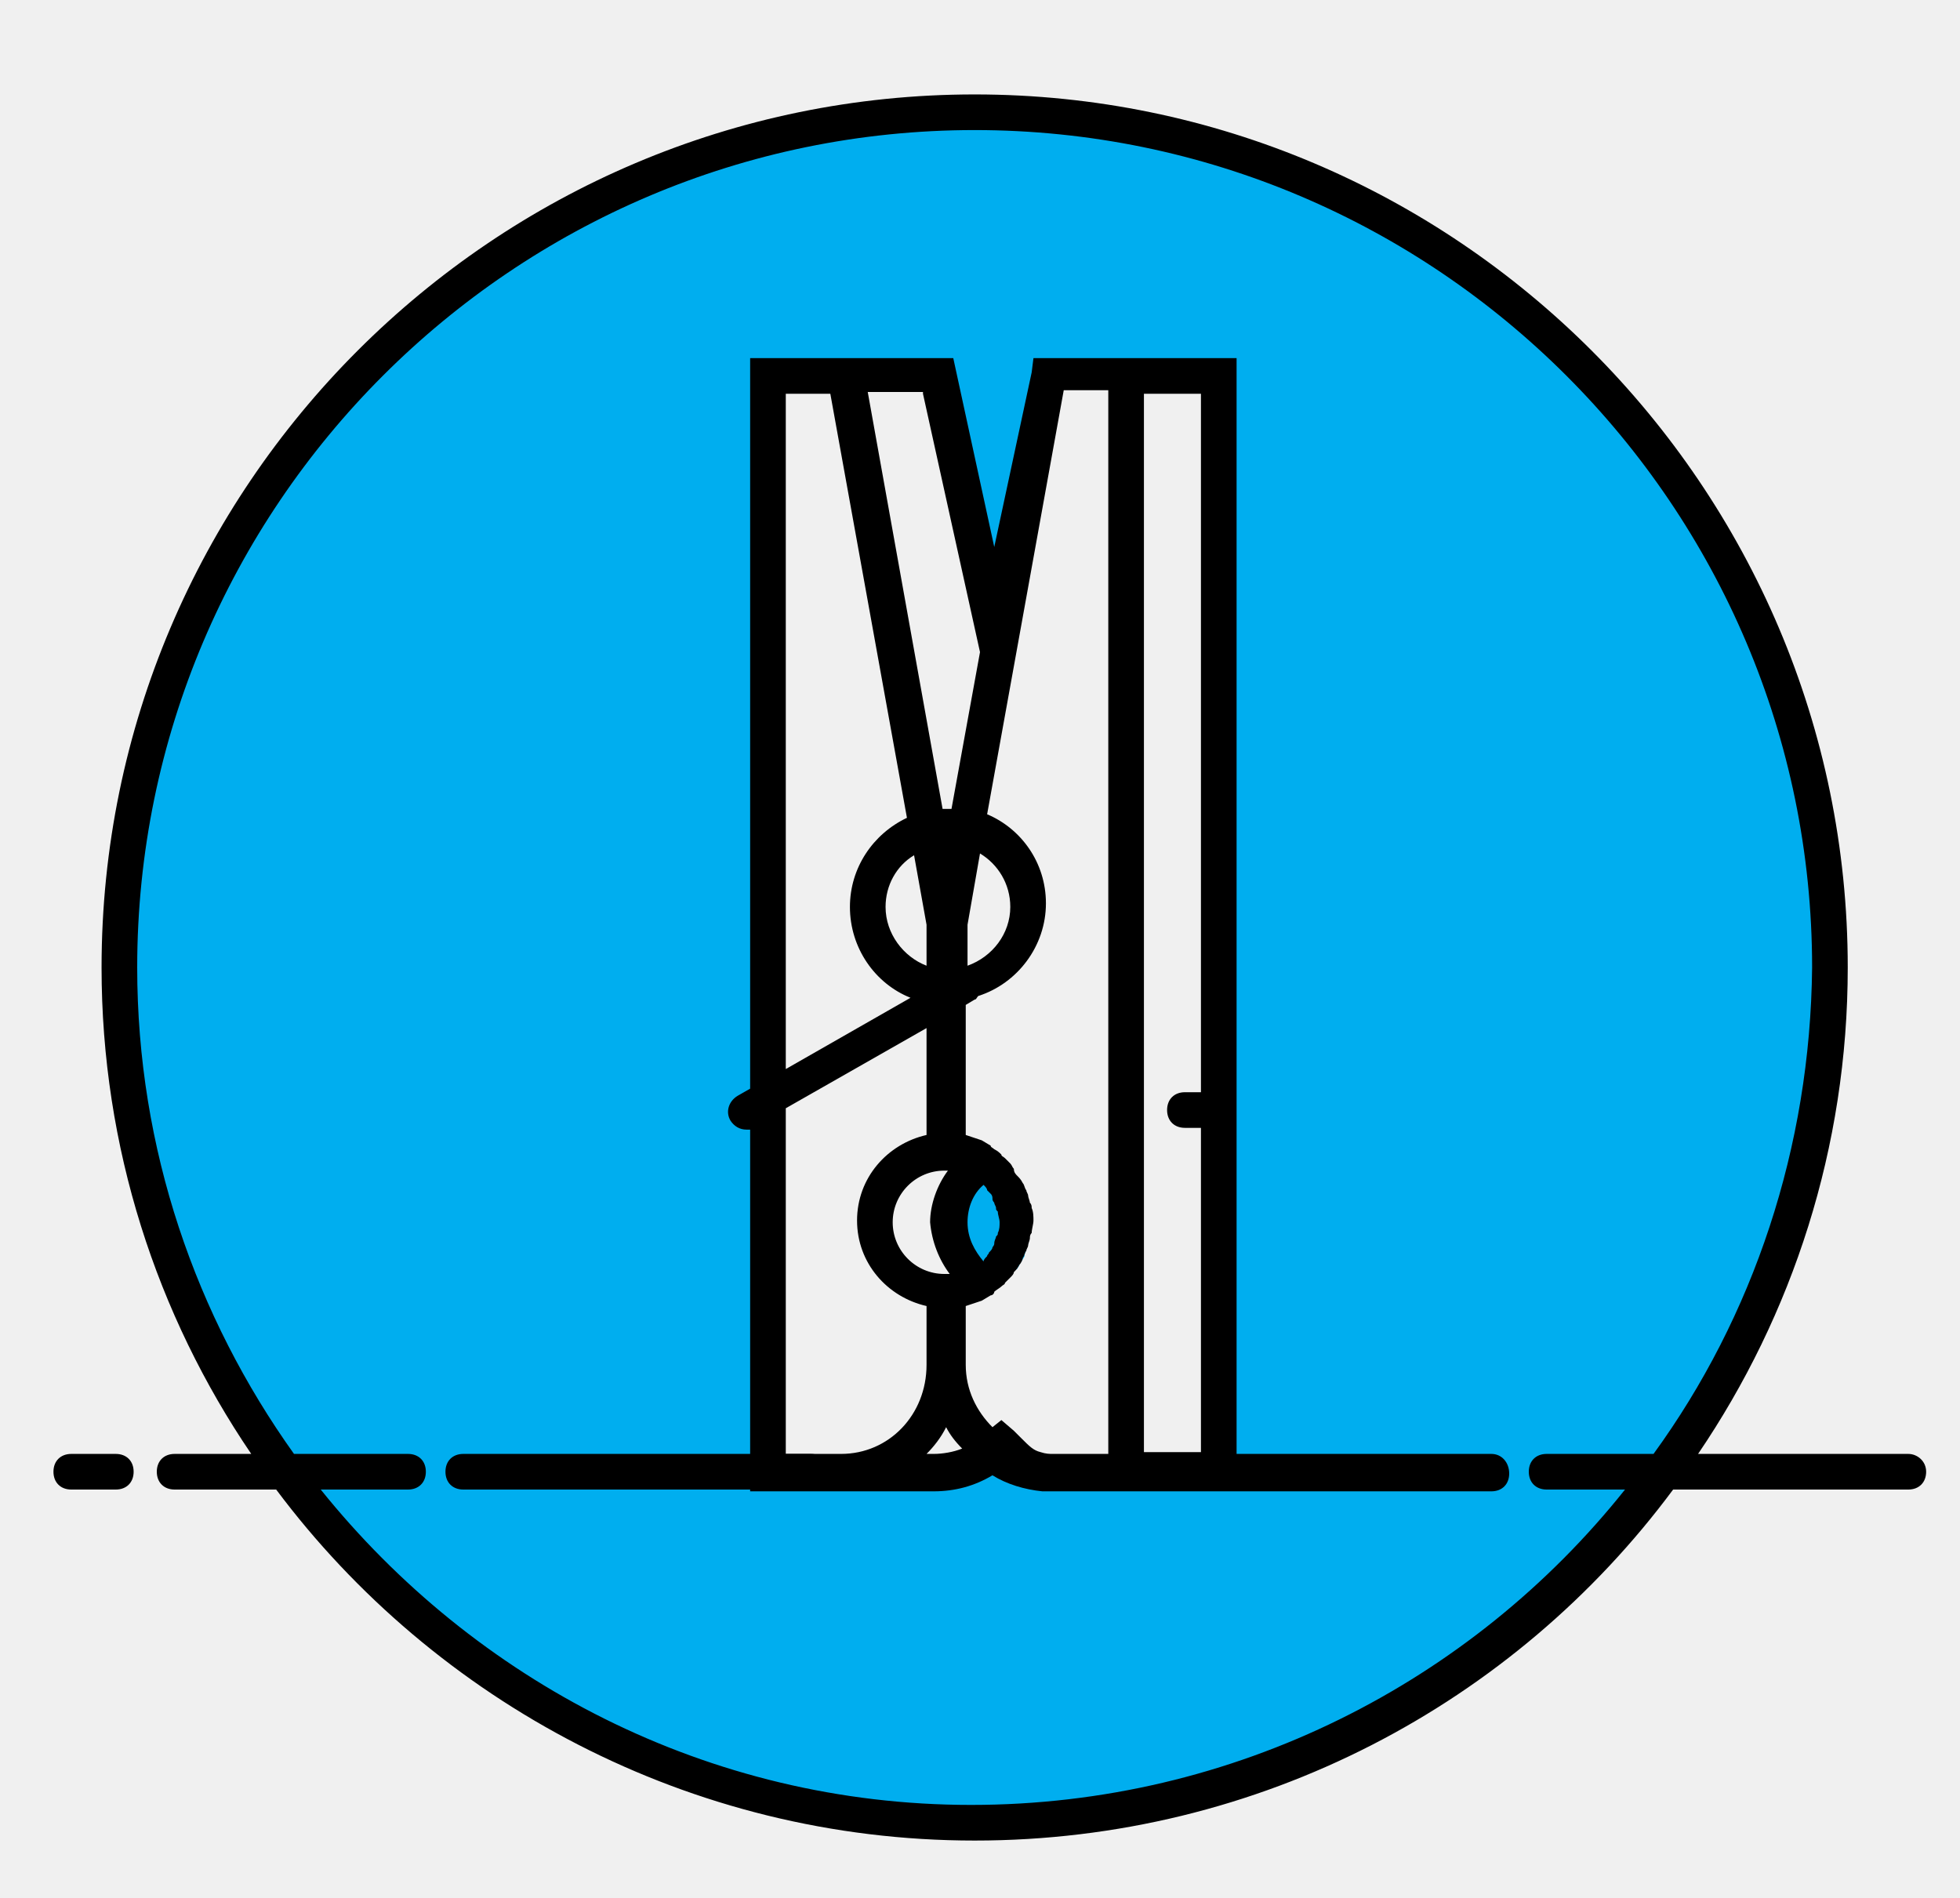
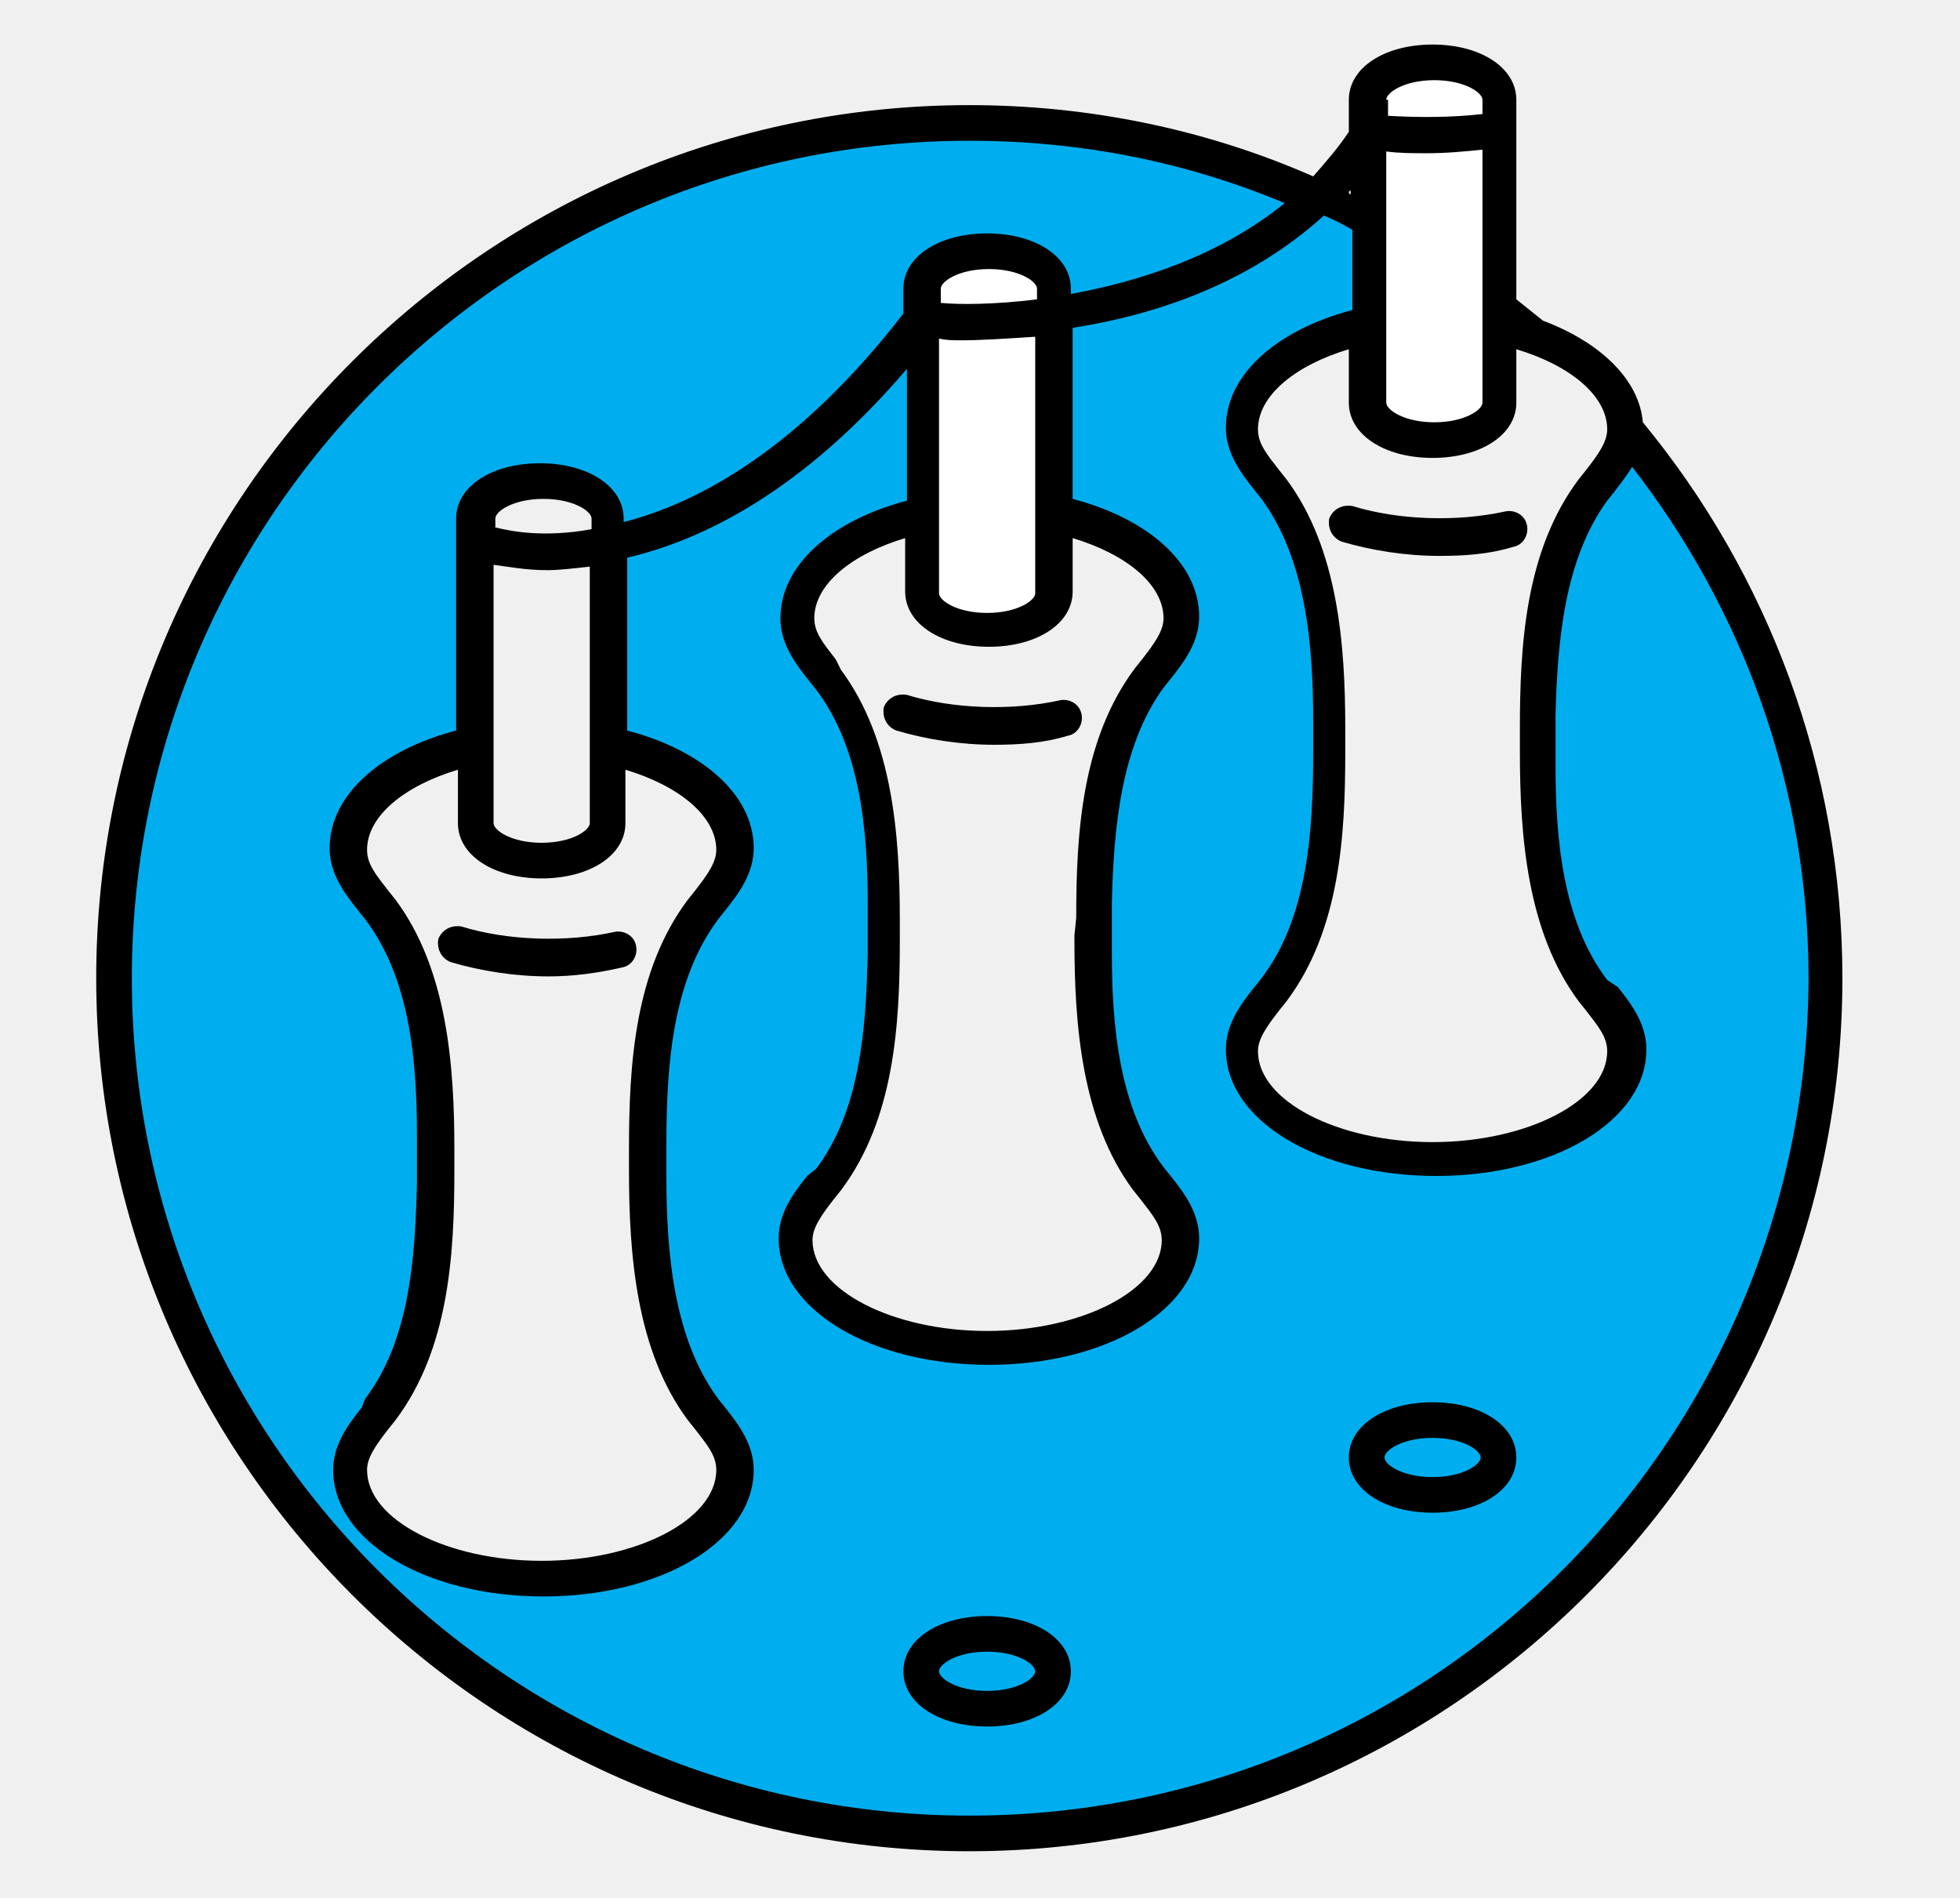
<svg xmlns="http://www.w3.org/2000/svg" version="1.1" id="Layer_1" x="0px" y="0px" viewBox="0 0 110 106.5" enable-background="new 0 0 110 106.5" xml:space="preserve">
+   <path fill="#00AEEF" d="M91.2,24.1C91.2,24.1,91.2,24.1,91.2,24.1c0,1.2-0.9,2.2-1.8,3.4c-2.8,3.7-3.1,8.8-3.1,13.7h0  c0,0,0,0.7,0,0.7h0c0,4.9,0.4,10,3.1,13.7c0.9,1.2,1.8,2.1,1.8,3.3c0,3.4-4.8,6.1-10.8,6.1s-10.8-2.7-10.8-6.1  c0-1.2,0.9-2.2,1.8-3.3c2.8-3.7,3.1-8.8,3.1-13.7h0c0,0,0-0.7,0-0.7h0c0-4.9-0.4-10-3.1-13.7c-0.9-1.2-1.8-2.1-1.8-3.3  c0-2.6,3-4.9,7.1-5.8v-5.9c-6.7-3.5-14.3-5.5-22.3-5.5c-26.5,0-48,21.5-48,48c0,26.5,21.5,48,48,48c26.5,0,48-21.5,48-48  C102.4,43.2,98.2,32.4,91.2,24.1z M36.3,64.7c0,0,0,0.7,0,0.7h0c0,4.9,0.4,10,3.1,13.7c0.9,1.2,1.8,2.1,1.8,3.3  c0,3.4-4.8,6.1-10.8,6.1s-10.8-2.7-10.8-6.1c0-1.2,0.9-2.2,1.8-3.3c2.8-3.7,3.1-8.8,3.1-13.7h0c0,0,0-0.7,0-0.7h0  c0-4.9-0.4-10-3.1-13.7c-0.9-1.2-1.8-2.1-1.8-3.3c0-2.6,3-4.9,7.1-5.8V29.2c0-1.2,1.6-2.1,3.7-2.1c2,0,3.7,0.9,3.7,2.1v12.7  c4.1,0.9,7.1,3.1,7.1,5.8c0,1.2-0.9,2.2-1.8,3.3C36.7,54.7,36.3,59.8,36.3,64.7L36.3,64.7z M61.3,51.7c0,0,0,0.7,0,0.7h0  c0,4.9,0.4,10,3.1,13.7c0.9,1.2,1.8,2.1,1.8,3.3c0,3.4-4.8,6.1-10.8,6.1s-10.8-2.7-10.8-6.1c0-1.2,0.9-2.2,1.8-3.3  c2.8-3.7,3.1-8.8,3.1-13.7h0c0,0,0-0.7,0-0.7h0c0-4.9-0.4-10-3.1-13.7c-0.9-1.2-1.8-2.1-1.8-3.3c0-3.4,4.8-6.1,10.8-6.1  s10.8,2.7,10.8,6.1c0,1.2-0.9,2.2-1.8,3.3C61.7,41.7,61.3,46.8,61.3,51.7L61.3,51.7z" />
+   <path fill="#00AEEF" d="M86.2,18.9c-0.7-0.6-1.4-1.2-2.1-1.7v1.1C84.8,18.5,85.5,18.7,86.2,18.9z" />
  <g>
-     <path fill="#00AEEF" d="M55.3,6.2c-26.5,0-48,21.5-48,48c0,26.5,21.5,48,48,48s48-21.5,48-48C103.3,27.7,81.8,6.2,55.3,6.2z    M69,82.6h-5.1c0,0-0.1,0-0.1,0v0v0h-4.1c-0.1,0-0.2,0-0.3,0c-1.2-0.1-2.2-0.4-3.1-1.1c-0.9,0.7-2.1,1.1-3.3,1.1h-5.1v0   c0,0-0.1,0-0.1,0h-4.1V21.1h4.2H48h5.2l3.1,14.2l3.1-14.2l0,0h4.3v0H69V82.6z" />
-     <path fill="#00AEEF" d="M57.7,67.8c0-0.2-0.1-0.4-0.2-0.6c0,0,0,0,0-0.1c-0.1-0.2-0.2-0.4-0.3-0.5c0-0.1-0.1-0.1-0.1-0.2   c-0.1-0.2-0.2-0.3-0.4-0.4c0-0.1-0.1-0.1-0.2-0.1c-0.1-0.1-0.2-0.2-0.4-0.3c-0.1,0-0.1-0.1-0.2-0.1c0,0-0.1,0-0.1-0.1   c-1.1,0.7-1.9,1.9-1.9,3.4c0,1.4,0.8,2.7,1.9,3.4c0,0,0.1,0,0.1-0.1c0.1,0,0.1-0.1,0.2-0.1c0.1-0.1,0.3-0.2,0.4-0.3   c0.1,0,0.1-0.1,0.2-0.1c0.1-0.1,0.2-0.3,0.4-0.4c0-0.1,0.1-0.1,0.1-0.2c0.1-0.2,0.2-0.3,0.3-0.5c0,0,0,0,0-0.1   c0.1-0.2,0.1-0.4,0.2-0.6c0-0.1,0-0.1,0-0.2c0-0.2,0.1-0.5,0.1-0.7c0,0,0,0,0,0c0-0.2,0-0.5-0.1-0.7C57.7,67.9,57.7,67.8,57.7,67.8   z" />
+     <path fill="#FFFFFF" d="M34.7,53.3c-1.2,0.3-2.6,0.4-4,0.4c-1.9,0-3.7-0.3-5.2-0.8" />
+     <path d="M30.8,54.8c-1.9,0-3.8-0.3-5.5-0.8c-0.5-0.2-0.8-0.7-0.7-1.3c0.2-0.5,0.7-0.8,1.3-0.7c2.6,0.8,5.9,0.9,8.6,0.3   c0.5-0.1,1.1,0.2,1.2,0.8c0.1,0.5-0.2,1.1-0.8,1.2C33.6,54.6,32.2,54.8,30.8,54.8z" />
  </g>
-   <path d="M45.5,83.6H26c-0.6,0-1-0.4-1-1s0.4-1,1-1h19.5c0.6,0,1,0.4,1,1S46.1,83.6,45.5,83.6z" />
-   <path d="M6.5,83.6H4c-0.6,0-1-0.4-1-1s0.4-1,1-1h2.5c0.6,0,1,0.4,1,1S7.1,83.6,6.5,83.6z" />
-   <path d="M107.1,81.6H95.3c5.3-7.8,8.4-17.2,8.4-27.3c0-27-22-49-49-49s-49,22-49,49c0,10.1,3.1,19.5,8.4,27.3H9.8c-0.6,0-1,0.4-1,1  s0.4,1,1,1h5.7c8.9,11.9,23.2,19.7,39.2,19.7s30.3-7.7,39.2-19.7h13.2c0.6,0,1-0.4,1-1S107.6,81.6,107.1,81.6z M92.8,81.6h-6  c-0.6,0-1,0.4-1,1s0.4,1,1,1h4.4c-8.6,10.8-21.9,17.7-36.7,17.7S26.6,94.3,18,83.6h4.9c0.6,0,1-0.4,1-1s-0.4-1-1-1h-6.4  c-5.5-7.7-8.8-17.1-8.8-27.3c0-25.9,21.1-47,47-47s47,21.1,47,47C101.6,64.4,98.4,73.9,92.8,81.6z" />
-   <path d="M83.7,81.6H69.4V20.1h-6.2v0H58l-0.1,0.8l-2.1,9.8l-2.3-10.6H42.1v41l-0.7,0.4c-0.5,0.3-0.7,0.9-0.4,1.4  c0.2,0.3,0.5,0.5,0.9,0.5c0.1,0,0.2,0,0.2,0v20.3h10.3c1.2,0,2.3-0.3,3.3-0.9c0.8,0.5,1.8,0.8,2.8,0.9c0.2,0,0.4,0,0.6,0h4.1h6.2  h14.3c0.6,0,1-0.4,1-1S84.3,81.6,83.7,81.6z M51.8,22.1L55,36.6l-1.6,8.8c-0.1,0-0.1,0-0.2,0c-0.1,0-0.2,0-0.3,0l-4.2-23.4H51.8z   M53.3,71.5C53.3,71.5,53.3,71.5,53.3,71.5l-0.3,0c-1.6,0-2.9-1.3-2.9-2.9s1.3-2.9,2.9-2.9h0.2c0,0,0,0,0,0c-0.6,0.8-1,1.9-1,2.9  C52.3,69.7,52.7,70.7,53.3,71.5z M52,51.9v2.3c-1.3-0.5-2.3-1.8-2.3-3.3c0-1.2,0.6-2.3,1.6-2.9L52,51.9z M54.3,54.2v-2.3l0.7-4  c1,0.6,1.7,1.7,1.7,3C56.7,52.4,55.7,53.7,54.3,54.2z M44.1,22.1h2.5l4.3,23.8c-1.9,0.9-3.2,2.8-3.2,5c0,2.3,1.4,4.3,3.4,5.1l-7,4  V22.1z M47.2,81.6h-3.1V62.2l7.9-4.5v6c-2.2,0.5-3.9,2.4-3.9,4.8s1.7,4.3,3.9,4.8v3.3C52,79.4,49.9,81.6,47.2,81.6z M52.4,81.6H52  c0.4-0.4,0.8-0.9,1.1-1.5c0.2,0.4,0.5,0.8,0.9,1.2C53.5,81.5,52.9,81.6,52.4,81.6z M62.2,81.6l-3.1,0c-0.2,0-0.4,0-0.7-0.1  c-0.4-0.1-0.6-0.3-1.1-0.8c-0.1-0.1-0.3-0.3-0.4-0.4l-0.7-0.6l-0.5,0.4c-0.9-0.9-1.5-2.1-1.5-3.5v-3.3c0.3-0.1,0.6-0.2,0.9-0.3l0,0  l0.5-0.3c0,0,0,0,0,0c0.1,0,0.2-0.1,0.2-0.2c0.1-0.1,0.3-0.2,0.4-0.3c0.1-0.1,0.2-0.1,0.2-0.2c0.1-0.1,0.2-0.2,0.3-0.3  c0.1-0.1,0.2-0.2,0.2-0.3c0.1-0.1,0.2-0.2,0.3-0.4c0.1-0.1,0.2-0.3,0.2-0.4c0.1-0.1,0.1-0.3,0.2-0.4c0-0.1,0.1-0.2,0.1-0.3  c0-0.1,0.1-0.3,0.1-0.4c0-0.1,0-0.2,0.1-0.3c0-0.2,0.1-0.5,0.1-0.7c0,0,0,0,0,0c0,0,0,0,0,0c0-0.2,0-0.5-0.1-0.7  c0-0.1,0-0.2-0.1-0.3c0-0.1-0.1-0.3-0.1-0.4c0-0.1-0.1-0.2-0.1-0.3c-0.1-0.1-0.1-0.3-0.2-0.4c-0.1-0.2-0.2-0.3-0.3-0.4  c-0.1-0.1-0.2-0.2-0.2-0.4c-0.1-0.1-0.1-0.2-0.2-0.3c-0.1-0.1-0.2-0.2-0.3-0.3c-0.1-0.1-0.2-0.1-0.2-0.2c-0.1-0.1-0.2-0.2-0.4-0.3  c-0.1-0.1-0.2-0.1-0.2-0.2c0,0,0,0,0,0l-0.5-0.3l0,0c-0.3-0.1-0.6-0.2-0.9-0.3v-7.3l0.5-0.3c0.1,0,0.1-0.1,0.2-0.2  c2.2-0.7,3.8-2.8,3.8-5.2c0-2.3-1.4-4.2-3.3-5l4.3-23.8h2.5V81.6z M54.3,68.6c0-0.8,0.3-1.6,0.9-2.1c0,0,0,0,0,0  c0.1,0.1,0.2,0.2,0.2,0.3c0.1,0.1,0.1,0.1,0.2,0.2c0.1,0.1,0.1,0.2,0.1,0.3c0,0.1,0.1,0.2,0.1,0.2c0,0.1,0.1,0.2,0.1,0.3  c0,0.1,0,0.1,0.1,0.2c0,0.2,0.1,0.4,0.1,0.6c0,0.2,0,0.4-0.1,0.6c0,0.1,0,0.1-0.1,0.2c0,0.1-0.1,0.2-0.1,0.4c0,0.1-0.1,0.2-0.1,0.2  c0,0.1-0.1,0.2-0.2,0.3c0,0.1-0.1,0.1-0.1,0.2c-0.1,0.1-0.2,0.2-0.2,0.3c0,0,0,0,0,0C54.7,70.2,54.3,69.5,54.3,68.6z M67.4,61.3  h-0.9c-0.6,0-1,0.4-1,1s0.4,1,1,1h0.9v18.2h-3.2V22.1h3.2V61.3z" />
+   <g>
+     <path fill="#FFFFFF" d="M59.7,40.4c-1.2,0.3-2.6,0.4-4,0.4c-1.9,0-3.7-0.3-5.2-0.8" />
+     <path d="M55.8,41.8c-1.9,0-3.8-0.3-5.5-0.8c-0.5-0.2-0.8-0.7-0.7-1.3c0.2-0.5,0.7-0.8,1.3-0.7c2.6,0.8,5.9,0.9,8.6,0.3   c0.5-0.1,1.1,0.2,1.2,0.8c0.1,0.5-0.2,1.1-0.8,1.2C58.6,41.7,57.2,41.8,55.8,41.8z" />
+   </g>
+   <path fill="#FFFFFF" d="M55.4,14.1c-2,0-3.7,0.9-3.7,2.1v17c0,1.2,1.6,2.1,3.7,2.1c2,0,3.7-0.9,3.7-2.1v-17  C59.1,15.1,57.5,14.1,55.4,14.1z" />
+   <path fill="#FFFFFF" d="M84.7,29.8c-1.2,0.3-2.6,0.4-4,0.4c-1.9,0-3.7-0.3-5.2-0.8" />
+   <path d="M80.8,31.2c-1.9,0-3.8-0.3-5.5-0.8c-0.5-0.2-0.8-0.7-0.7-1.3c0.2-0.5,0.7-0.8,1.3-0.7c2.6,0.8,5.9,0.9,8.6,0.3  c0.5-0.1,1.1,0.2,1.2,0.8c0.1,0.5-0.2,1.1-0.8,1.2C83.6,31.1,82.2,31.2,80.8,31.2z" />
+   <path fill="#FFFFFF" d="M80.4,3.6c-2,0-3.7,0.9-3.7,2.1v17c0,1.2,1.6,2.1,3.7,2.1c2,0,3.7-0.9,3.7-2.1v-17  C84.1,4.5,82.5,3.6,80.4,3.6z" />
+   <path d="M80.4,84.9c-2.7,0-4.7-1.3-4.7-3.1c0-1.8,2-3.1,4.7-3.1s4.7,1.3,4.7,3.1C85.1,83.6,83.1,84.9,80.4,84.9z M80.4,80.7  c-1.7,0-2.7,0.7-2.7,1.1s1,1.1,2.7,1.1s2.7-0.7,2.7-1.1S82.1,80.7,80.4,80.7z" />
+   <path d="M55.4,96.9c-2.7,0-4.7-1.3-4.7-3.1c0-1.8,2-3.1,4.7-3.1s4.7,1.3,4.7,3.1C60.1,95.6,58.1,96.9,55.4,96.9z M55.4,92.7  c-1.7,0-2.7,0.7-2.7,1.1s1,1.1,2.7,1.1c1.7,0,2.7-0.7,2.7-1.1S57.1,92.7,55.4,92.7z" />
+   <path d="M92.2,23.7c-0.2-2.4-2.4-4.5-5.6-5.7c-0.5-0.4-1-0.8-1.5-1.2V5.6c0-1.8-2-3.1-4.7-3.1s-4.7,1.3-4.7,3.1v1.8  c-0.6,0.9-1.3,1.7-2,2.5c-5.9-2.6-12.5-4-19.3-4c-27,0-49,22-49,49s22,49,49,49s49-22,49-49C103.4,43.1,99.2,32.2,92.2,23.7z   M85.3,41.9C85.3,41.9,85.3,41.9,85.3,41.9l0,0.3h0c0,4.7,0.4,10.1,3.3,14l0.4,0.5c0.7,0.9,1.2,1.5,1.2,2.3c0,2.8-4.5,5.1-9.8,5.1  s-9.8-2.3-9.8-5.1c0-0.7,0.5-1.4,1.2-2.3l0.4-0.5c3-4,3.3-9.3,3.3-14l0-1.3h0c0-4.7-0.4-10.1-3.3-14l-0.4-0.5  c-0.7-0.9-1.2-1.5-1.2-2.3c0-1.9,2.1-3.6,5.1-4.5v3c0,1.8,2,3.1,4.7,3.1s4.7-1.3,4.7-3.1v-3c3,0.9,5.1,2.6,5.1,4.5  c0,0.7-0.5,1.4-1.2,2.3l-0.4,0.5c-3,4-3.3,9.3-3.3,14h0L85.3,41.9z M77.8,5.6c0-0.4,1-1.1,2.7-1.1s2.7,0.7,2.7,1.1v0.8  c-1.7,0.2-3.6,0.2-5.3,0.1V5.6z M77.8,8.5c0.7,0.1,1.5,0.1,2.3,0.1c1.1,0,2.1-0.1,3.1-0.2v14.2c0,0.4-1,1.1-2.7,1.1  s-2.7-0.7-2.7-1.1V8.5z M75.8,10.7v0.2c0,0-0.1,0-0.1-0.1C75.7,10.8,75.7,10.7,75.8,10.7z M54.4,101.9c-25.9,0-47-21.1-47-47  s21.1-47,47-47c6.3,0,12.2,1.2,17.7,3.5c-3.7,3-8.2,4.4-12,5.1v-0.3c0-1.8-2-3.1-4.7-3.1s-4.7,1.3-4.7,3.1v1.4  c-5.8,7.5-11.4,10.6-15.7,11.7v-0.2c0-1.8-2-3.1-4.7-3.1s-4.7,1.3-4.7,3.1v11.9c-4.2,1.1-7.1,3.6-7.1,6.6c0,1.4,0.8,2.5,1.6,3.5  l0.4,0.5c2.5,3.3,2.9,7.9,2.9,12.1h0l0,1c0,0.1,0,0.6,0,0.7l0,1c-0.1,4.2-0.4,8.8-2.9,12.1L20.3,79c-0.8,1-1.6,2.1-1.6,3.5  c0,4,5.2,7.1,11.8,7.1s11.8-3.1,11.8-7.1c0-1.4-0.8-2.5-1.6-3.5l-0.4-0.5c-2.5-3.4-2.9-8.2-2.9-12.5l0-1.7c0-4.4,0.3-9.2,2.9-12.7  l0.4-0.5c0.8-1,1.6-2.1,1.6-3.5c0-3-2.9-5.5-7.1-6.6v-9.7c4.3-1,9.9-3.8,15.7-10.6v7.4c-4.2,1.1-7.1,3.6-7.1,6.6  c0,1.4,0.8,2.5,1.6,3.5l0.4,0.5c2.5,3.3,2.9,7.9,2.9,12.1h0l0,1c0,0.1,0,0.6,0,0.7l0,1c-0.1,4.2-0.4,8.8-2.9,12.1L45.3,66  c-0.8,1-1.6,2.1-1.6,3.5c0,4,5.2,7.1,11.8,7.1s11.8-3.1,11.8-7.1c0-1.4-0.8-2.5-1.6-3.5l-0.4-0.5c-2.5-3.3-2.9-7.9-2.9-12.1l0,0l0-1  c0-0.1,0-0.6,0-0.7l0-1h0c0.1-4.2,0.5-8.8,2.9-12.1l0.4-0.5c0.8-1,1.6-2.1,1.6-3.5c0-3-2.9-5.5-7.1-6.6v-9.6  c4.5-0.7,9.8-2.4,14.1-6.3c0.5,0.2,1.1,0.5,1.6,0.8v4.5c-4.2,1.1-7.1,3.6-7.1,6.6c0,1.4,0.8,2.5,1.6,3.5l0.4,0.5  c2.5,3.4,2.9,8.2,2.9,12.5l0,1.7c0,4.4-0.3,9.3-2.9,12.7l-0.4,0.5c-0.8,1-1.6,2.1-1.6,3.5c0,4,5.2,7.1,11.8,7.1s11.8-3.1,11.8-7.1  c0-1.4-0.8-2.5-1.6-3.5L90.2,55c-2.5-3.3-2.9-7.9-2.9-12.1h0l0-1c0-0.1,0-0.6,0-0.7l0-1h0c0.1-4.2,0.5-8.8,2.9-12.1l0.4-0.5  c0.3-0.4,0.7-0.9,1-1.4c6.2,8,9.9,17.9,9.9,28.7C101.4,80.9,80.4,101.9,54.4,101.9z M60.3,52.5C60.3,52.5,60.3,52.5,60.3,52.5l0,0.3  h0c0,4.7,0.4,10.1,3.3,14l0.4,0.5c0.7,0.9,1.2,1.5,1.2,2.3c0,2.8-4.5,5.1-9.8,5.1s-9.8-2.3-9.8-5.1c0-0.7,0.5-1.4,1.2-2.3l0.4-0.5  c3-4,3.3-9.3,3.3-14h0l0-1c0,0,0,0,0,0v-0.2h0c0-4.7-0.4-10.1-3.3-14L46.9,37c-0.7-0.9-1.2-1.5-1.2-2.3c0-1.9,2.1-3.6,5.1-4.5v3  c0,1.8,2,3.1,4.7,3.1s4.7-1.3,4.7-3.1v-3c3,0.9,5.1,2.6,5.1,4.5c0,0.7-0.5,1.4-1.2,2.3l-0.4,0.5c-3,4-3.3,9.3-3.3,14h0L60.3,52.5z   M54,19.1c1.1,0,2.5-0.1,4.1-0.2v14.4c0,0.4-1,1.1-2.7,1.1s-2.7-0.7-2.7-1.1V19C53.1,19.1,53.5,19.1,54,19.1z M52.8,17v-0.8  c0-0.4,1-1.1,2.7-1.1s2.7,0.7,2.7,1.1v0.6C55.8,17.1,53.8,17.1,52.8,17z M35.3,65.4l0,0.3h0c0,4.7,0.4,10.1,3.3,14l0.4,0.5  c0.7,0.9,1.2,1.5,1.2,2.3c0,2.8-4.5,5.1-9.8,5.1s-9.8-2.3-9.8-5.1c0-0.7,0.5-1.4,1.2-2.3l0.4-0.5c3-4,3.3-9.3,3.3-14h0l0-1  c0,0,0,0,0,0v-0.2h0c0-4.7-0.4-10.1-3.3-14l-0.4-0.5c-0.7-0.9-1.2-1.5-1.2-2.3c0-1.9,2.1-3.6,5.1-4.5v3c0,1.8,2,3.1,4.7,3.1  s4.7-1.3,4.7-3.1v-3c3,0.9,5.1,2.6,5.1,4.5c0,0.7-0.5,1.4-1.2,2.3l-0.4,0.5c-3,4-3.3,9.3-3.3,14h0L35.3,65.4z M30.7,32  c0.7,0,1.5-0.1,2.4-0.2v14.4c0,0.4-1,1.1-2.7,1.1s-2.7-0.7-2.7-1.1V31.7C28.5,31.8,29.5,32,30.7,32z M27.8,29.6v-0.5  c0-0.4,1-1.1,2.7-1.1s2.7,0.7,2.7,1.1v0.6C30.5,30.2,28.6,29.8,27.8,29.6z" />
</svg>
